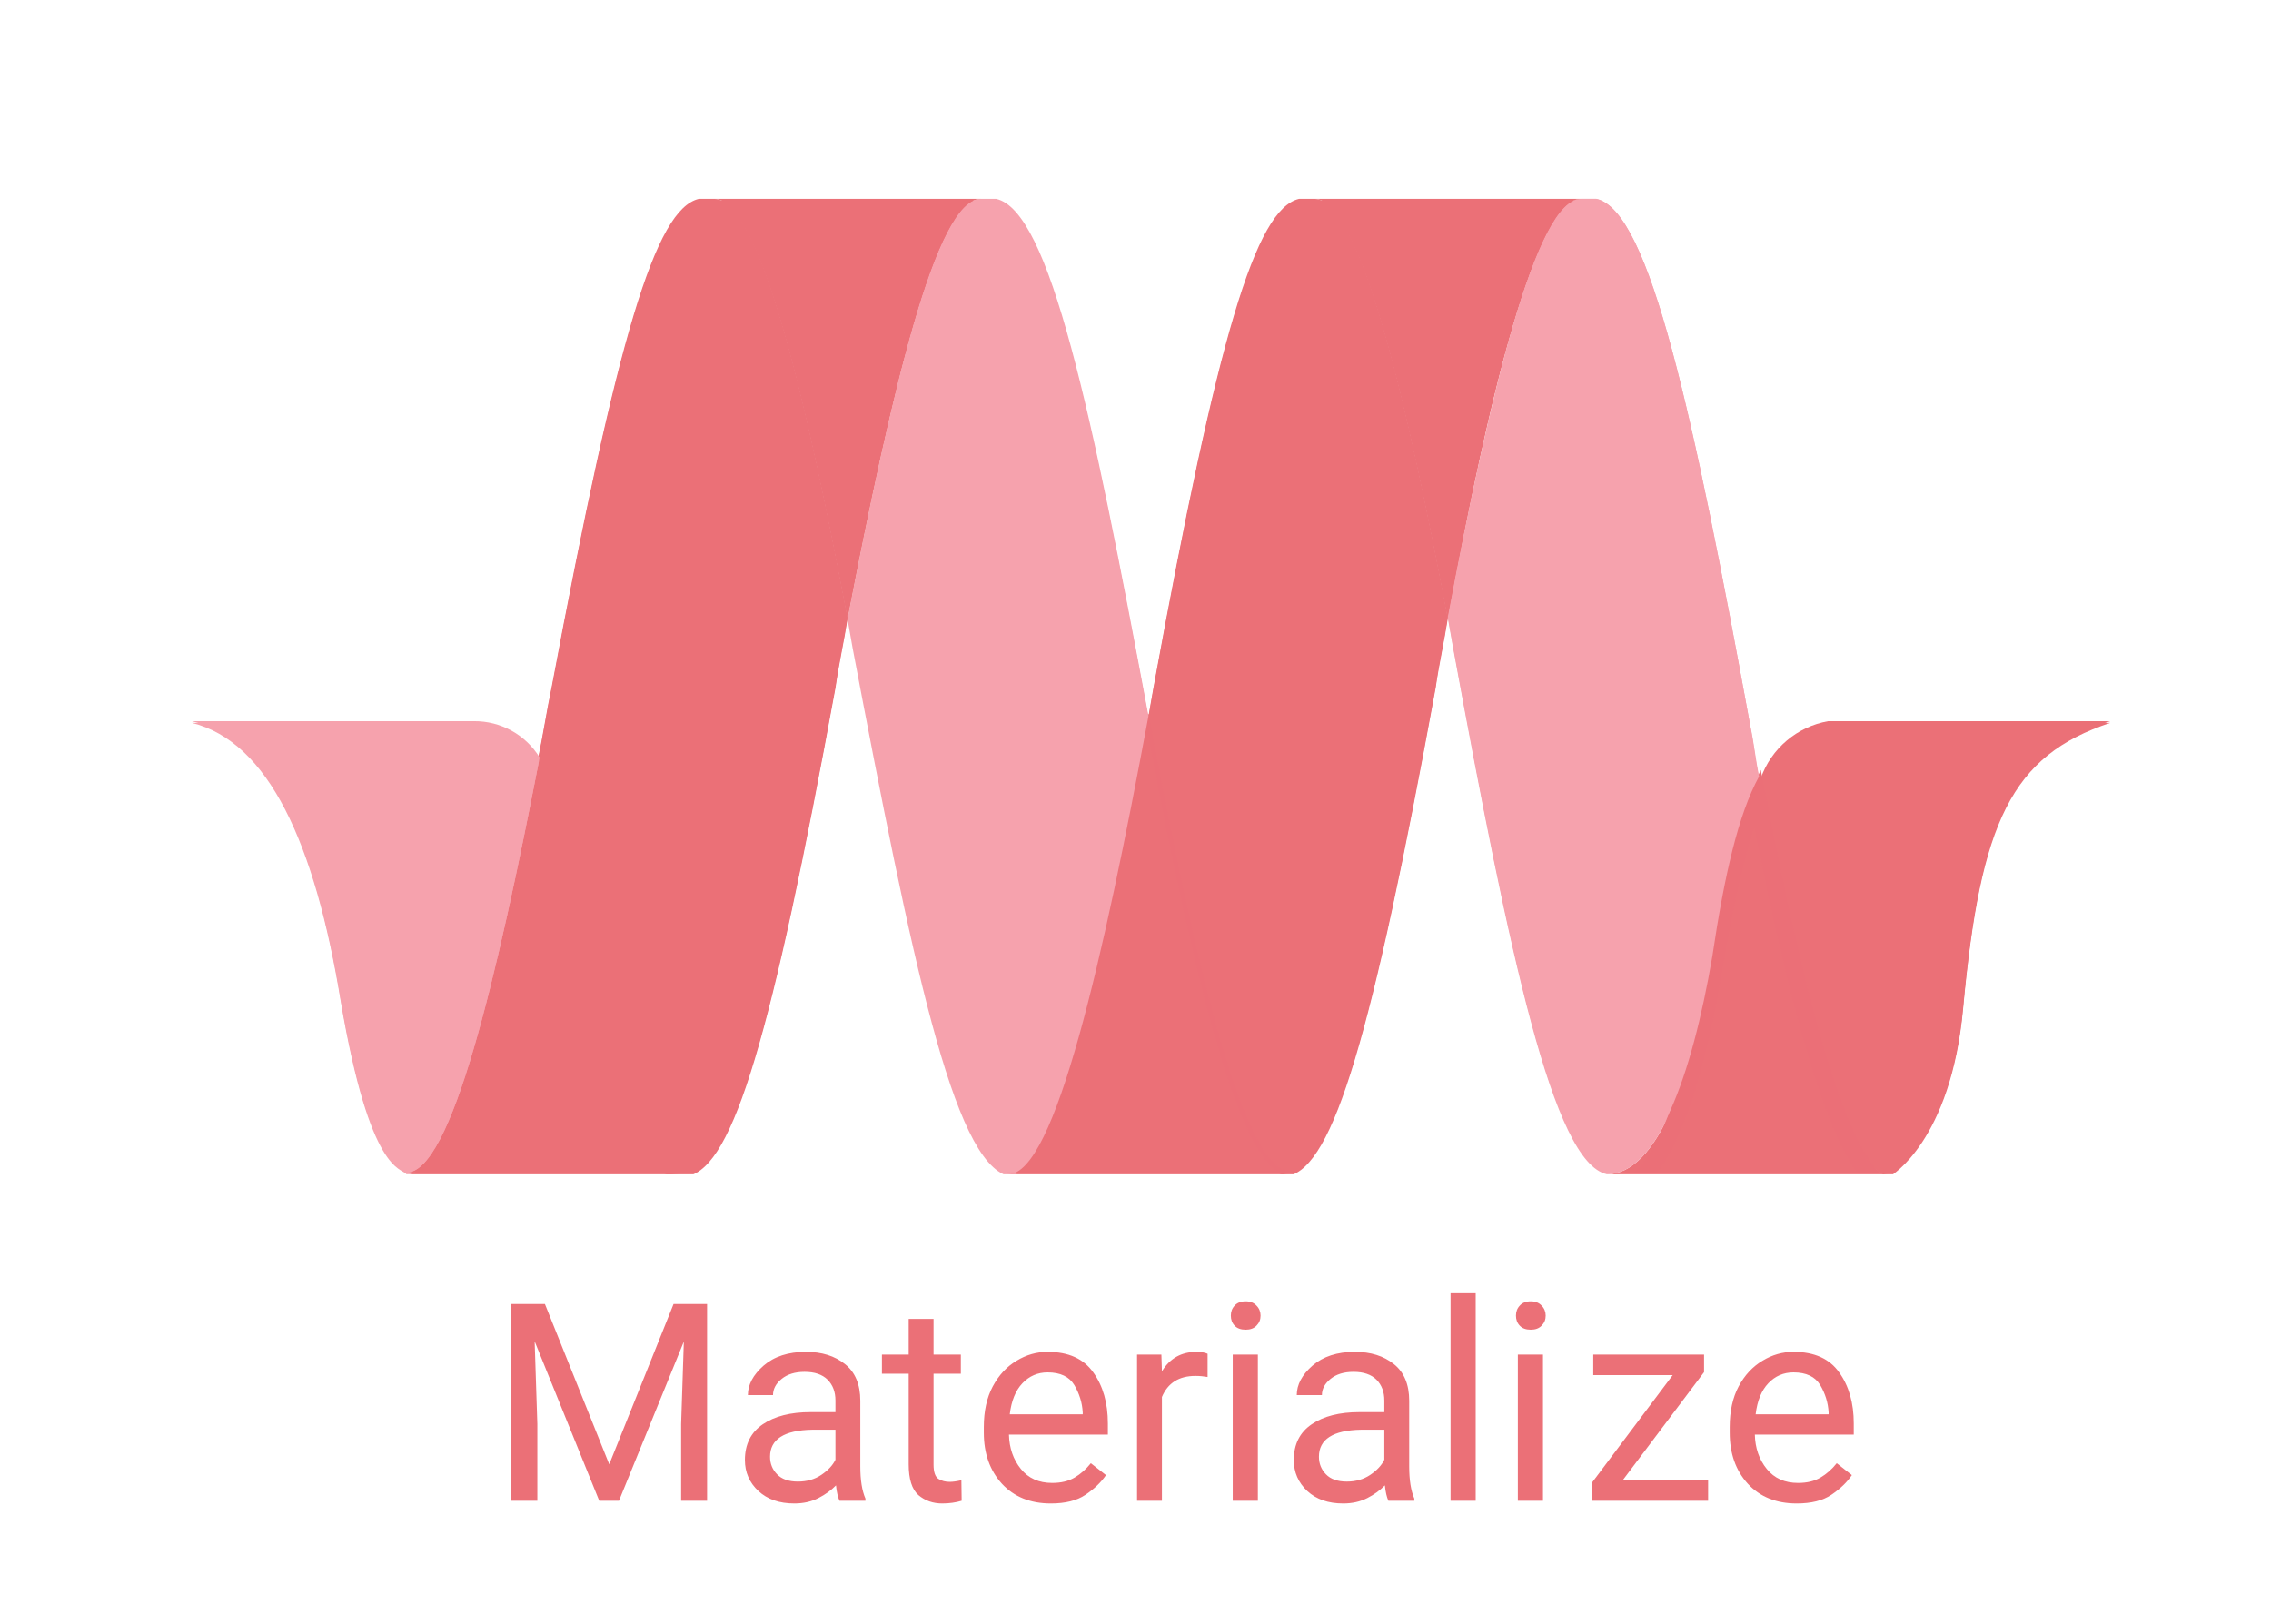
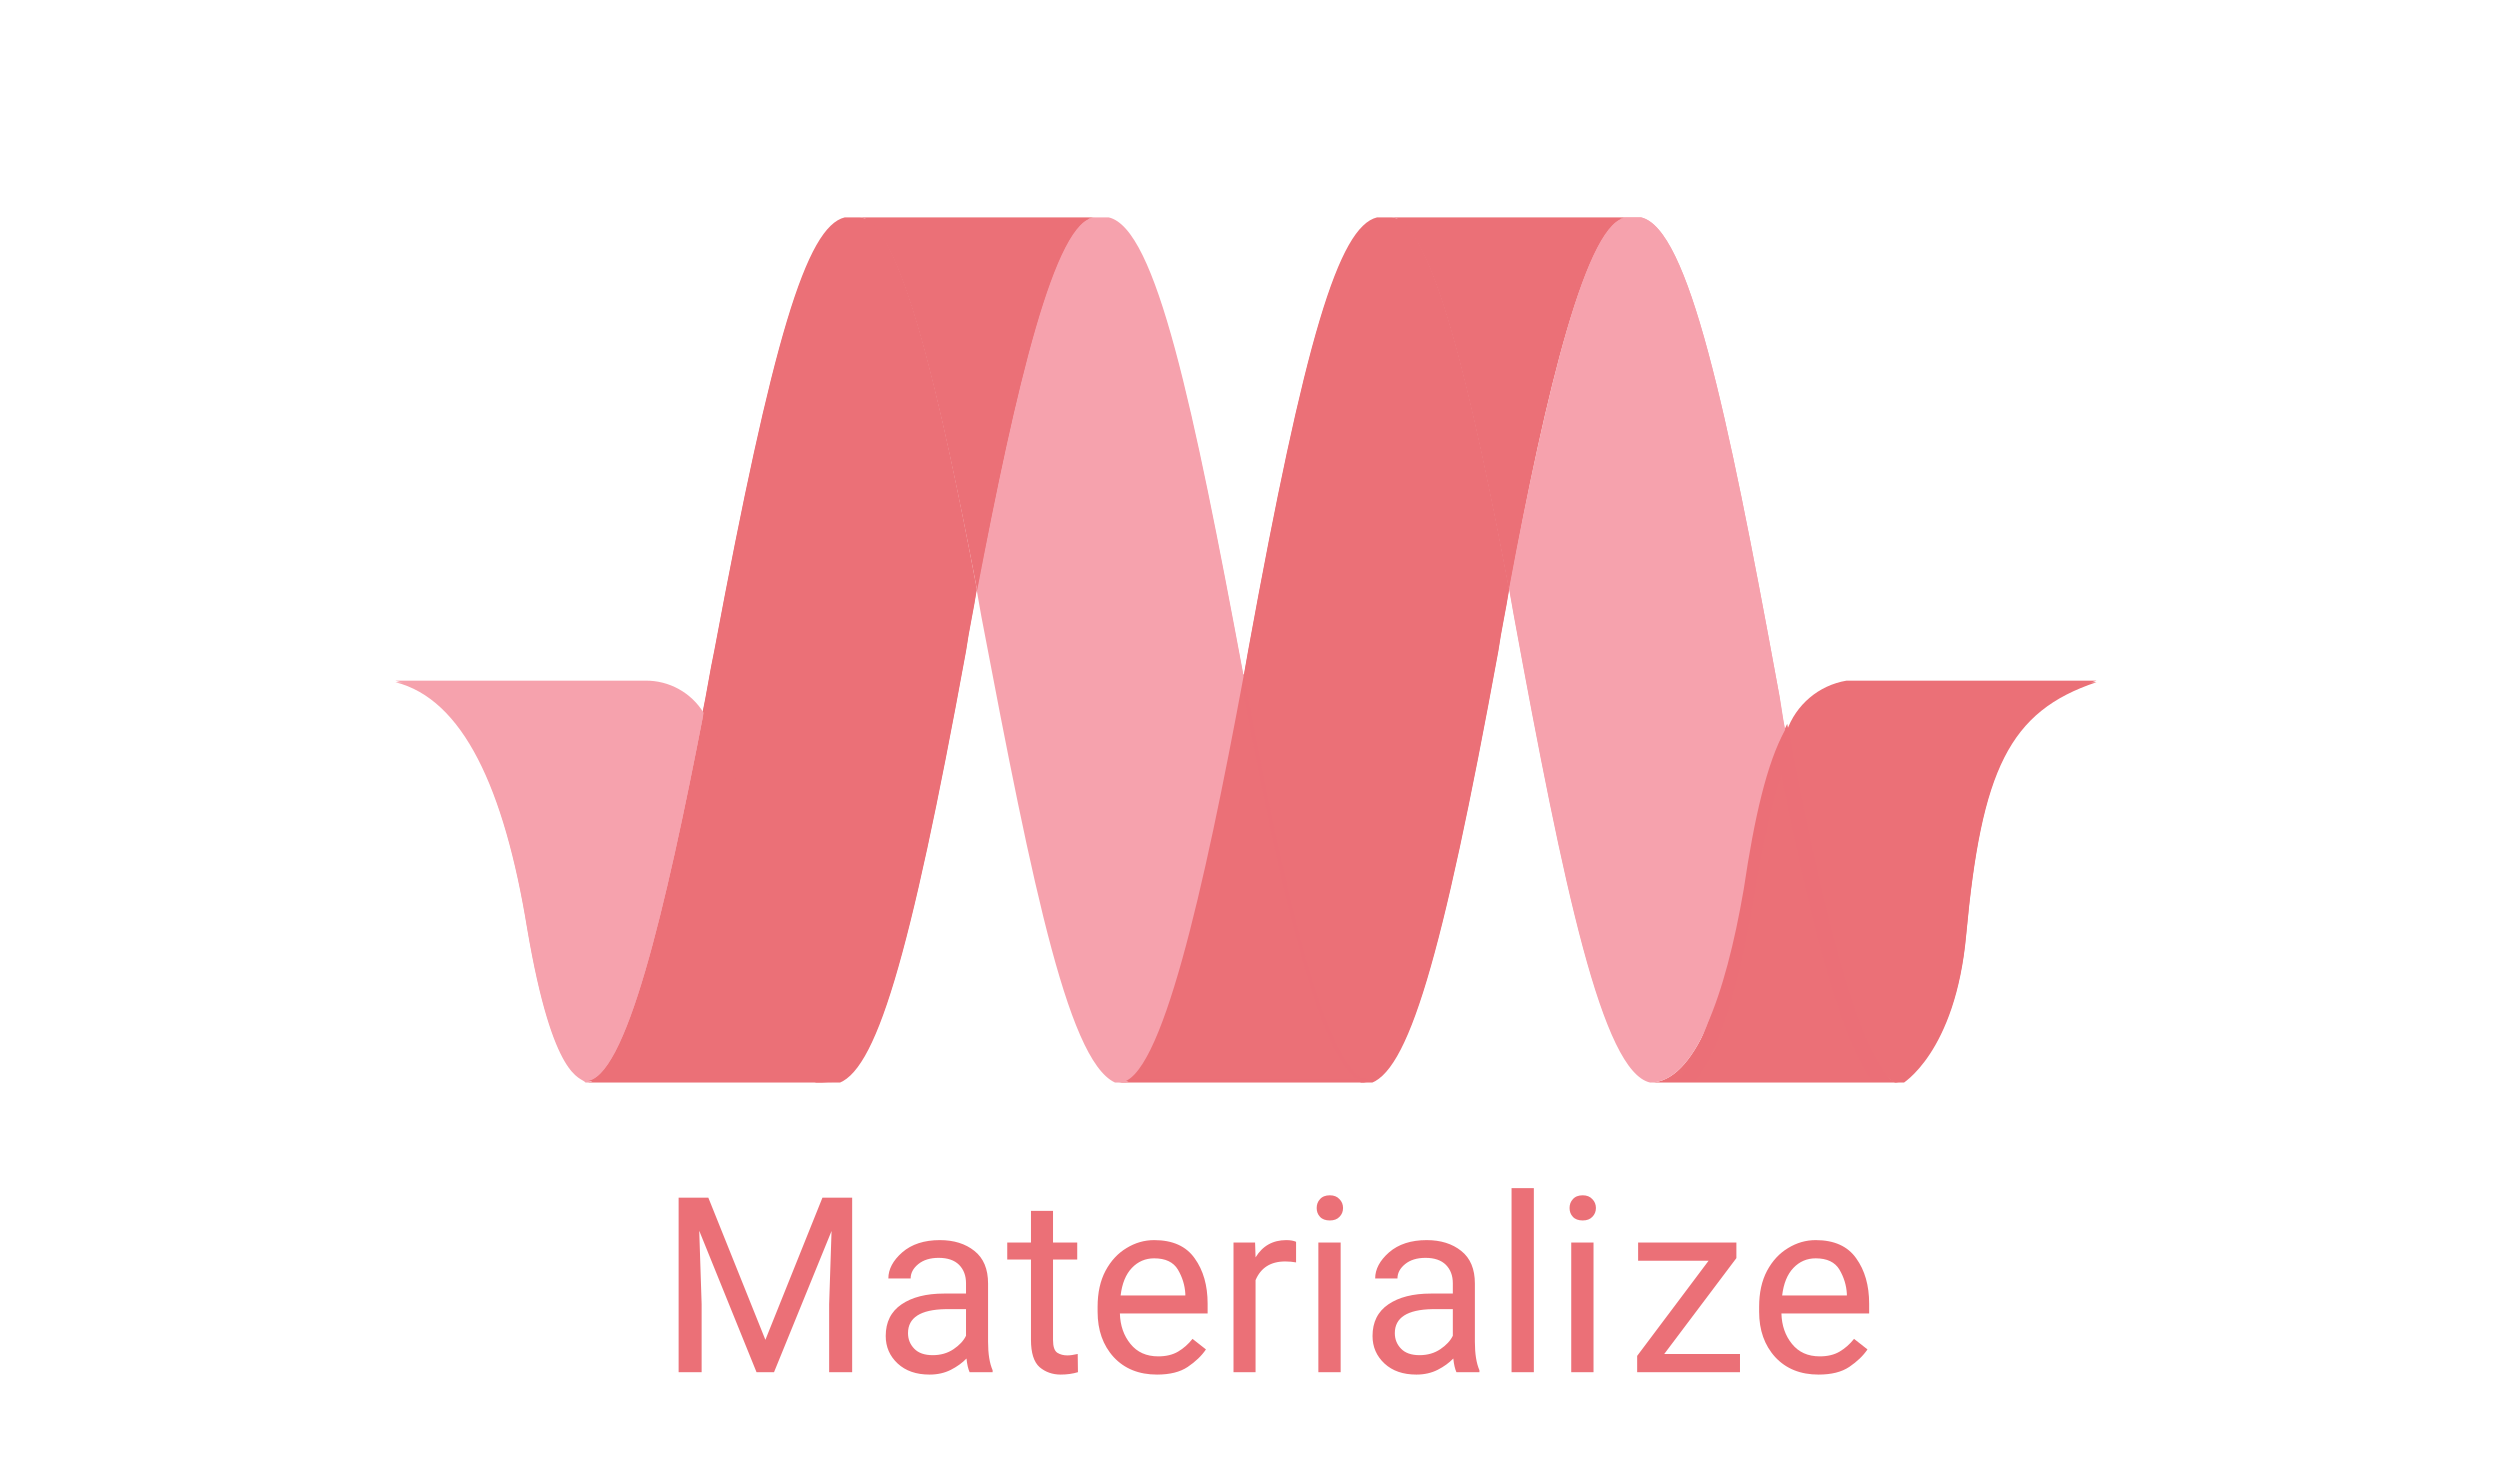
- <svg xmlns="http://www.w3.org/2000/svg" id="Layer_1" data-name="Layer 1" viewBox="0 0 131.3 93.9">
+ <svg xmlns="http://www.w3.org/2000/svg" id="Layer_1" data-name="Layer 1" viewBox="0 0 162.97 96.57">
  <defs>
    <clipPath id="clip-path">
-       <rect x="-363.4" y="11.5" width="912.6" height="56.4" style="fill:none" />
+       <rect x="-348.73" y="14.17" width="912.6" height="56.4" style="fill:none" />
    </clipPath>
    <clipPath id="clip-path-2">
-       <rect x="-363.4" y="11.4" width="912.6" height="56.4" style="fill:none" />
+       <rect x="-348.73" y="14.07" width="912.6" height="56.4" style="fill:none" />
    </clipPath>
  </defs>
  <g style="clip-path:url(#clip-path)">
    <g id="_Group_" data-name=" Group ">
-       <path d="M105.7,41.8H122c-5.7,1.9-7.5,5.7-8.5,16.5-.7,7.7-4.2,9.7-4.2,9.7-2.6,0-5.2-11.1-7.5-22.9A5.06,5.06,0,0,1,105.7,41.8Z" style="fill:#eb7077" />
-       <path d="M109.2,67.9H92.9c2.9,0,4.9-5.5,6.1-12.5.8-4.7,1.6-8.1,2.7-10.4C104,56.8,106.6,67.9,109.2,67.9Z" style="fill:#eb7077" />
-       <path d="M101.7,45c-1.2,2.2-2,5.7-2.7,10.4-1.2,7-3.2,12.5-6.1,12.5-3.1-.7-5.6-12.5-8.9-30.5-.1-.6-.2-1.1-.3-1.7,2.5-13,5.1-24.2,7.7-24.2h.9c3.1.7,5.6,12.5,8.9,30.5C101.4,43.1,101.5,44,101.7,45Z" style="fill:#f6a2ad" />
-       <path d="M76,11.6H91.4c-2.6,0-5.3,11.2-7.7,24.2C81.4,23.6,78.7,11.6,76,11.6Z" style="fill:#eb7077" />
-       <path d="M83.7,35.8c-.2,1.3-.5,2.6-.7,4C79.3,60,77.1,67.4,74.5,68c-2.9,0-5.7-13.1-8-25.9,0-.2-.1-.4-.1-.6.1-.6.2-1.1.3-1.7,3.7-20.3,5.9-27.6,8.4-28.2H76C78.7,11.6,81.4,23.6,83.7,35.8Z" style="fill:#eb7077" />
-       <path d="M74.5,67.9H58.2c2.8,0,5.6-12.5,8.1-26.5,0,.2.1.4.1.6C68.8,54.9,71.7,67.9,74.5,67.9Z" style="fill:#eb7077" />
-       <path d="M66.4,41.5C63.8,55.5,61,68,58.3,68c-3.2-.8-5.6-12.6-9-30.5-.1-.6-.2-1.1-.3-1.7,2.5-13,5.1-24.2,7.7-24.2h.9C60.7,12.3,63.1,23.9,66.4,41.5Z" style="fill:#f6a2ad" />
-       <path d="M41.3,11.6H56.7c-2.6,0-5.2,11.2-7.7,24.2C46.7,23.6,44,11.6,41.3,11.6Z" style="fill:#eb7077" />
-       <path d="M49,35.8c-.2,1.3-.5,2.6-.7,4C44.6,60,42.4,67.4,39.8,68c-2.9,0-1.8-.5-3.6-8.6S33,46.5,31.1,44c.3-1.4.5-2.8.8-4.2,3.8-20.3,6-27.6,8.5-28.2h.9C44,11.6,46.7,23.6,49,35.8Z" style="fill:#eb7077" />
-       <path d="M39.8,67.9H23.5c2.6,0,5.2-11.1,7.7-24,1.8,2.5,3.2,7.3,5.1,15.4S36.9,67.9,39.8,67.9Z" style="fill:#eb7077" />
-       <path d="M31.2,43.9c-2.5,12.9-5.1,24-7.7,24-.3-.4-2.1,0-3.8-10-1.5-9.2-4.2-15-8.6-16.1H27.4A4.9,4.9,0,0,1,31.2,43.9Z" style="fill:#f6a2ad" />
+       <path d="M120.37,44.47h16.3c-5.7,1.9-7.5,5.7-8.5,16.5-.7,7.7-4.2,9.7-4.2,9.7-2.6,0-5.2-11.1-7.5-22.9A5,5,0,0,1,120.37,44.47Z" style="fill:#eb7077" />
+       <path d="M123.87,70.57h-16.3c2.9,0,4.9-5.5,6.1-12.5.8-4.7,1.6-8.1,2.7-10.4C118.67,59.47,121.27,70.57,123.87,70.57Z" style="fill:#eb7077" />
+       <path d="M116.37,47.67c-1.2,2.2-2,5.7-2.7,10.4-1.2,7-3.2,12.5-6.1,12.5-3.1-.7-5.6-12.5-8.9-30.5-.1-.6-.2-1.1-.3-1.7,2.5-13,5.1-24.2,7.7-24.2h.9c3.1.7,5.6,12.5,8.9,30.5C116.07,45.77,116.17,46.67,116.37,47.67Z" style="fill:#f6a2ad" />
+       <path d="M90.67,14.27h15.4c-2.6,0-5.3,11.2-7.7,24.2C96.07,26.27,93.37,14.27,90.67,14.27Z" style="fill:#eb7077" />
+       <path d="M98.37,38.47c-.2,1.3-.5,2.6-.7,4-3.7,20.2-5.9,27.6-8.5,28.2-2.9,0-5.7-13.1-8-25.9,0-.2-.1-.4-.1-.6.1-.6.2-1.1.3-1.7,3.7-20.3,5.9-27.6,8.4-28.2h.9C93.37,14.27,96.07,26.27,98.37,38.47Z" style="fill:#eb7077" />
+       <path d="M89.17,70.57H72.87c2.8,0,5.6-12.5,8.1-26.5,0,.2.1.4.1.6C83.47,57.57,86.37,70.57,89.17,70.57Z" style="fill:#eb7077" />
+       <path d="M81.07,44.17c-2.6,14-5.4,26.5-8.1,26.5-3.2-.8-5.6-12.6-9-30.5-.1-.6-.2-1.1-.3-1.7,2.5-13,5.1-24.2,7.7-24.2h.9C75.37,15,77.77,26.57,81.07,44.17Z" style="fill:#f6a2ad" />
+       <path d="M56,14.27h15.4c-2.6,0-5.2,11.2-7.7,24.2C61.37,26.27,58.67,14.27,56,14.27Z" style="fill:#eb7077" />
+       <path d="M63.67,38.47c-.2,1.3-.5,2.6-.7,4-3.7,20.2-5.9,27.6-8.5,28.2-2.9,0-1.8-.5-3.6-8.6s-3.2-12.9-5.1-15.4c.3-1.4.5-2.8.8-4.2,3.8-20.3,6-27.6,8.5-28.2H56C58.67,14.27,61.37,26.27,63.67,38.47Z" style="fill:#eb7077" />
+       <path d="M54.47,70.57H38.17c2.6,0,5.2-11.1,7.7-24,1.8,2.5,3.2,7.3,5.1,15.4S51.57,70.57,54.47,70.57Z" style="fill:#eb7077" />
+       <path d="M45.87,46.57c-2.5,12.9-5.1,24-7.7,24-.3-.4-2.1,0-3.8-10-1.5-9.2-4.2-15-8.6-16.1h16.3A4.89,4.89,0,0,1,45.87,46.57Z" style="fill:#f6a2ad" />
    </g>
  </g>
  <g style="clip-path:url(#clip-path-2)">
    <g id="_Group_2" data-name=" Group 2">
-       <path d="M105.7,41.7H122c-5.7,1.9-7.5,5.7-8.5,16.5-.7,7.7-4.2,9.7-4.2,9.7-2.6,0-5.2-11.1-7.5-22.9A5.06,5.06,0,0,1,105.7,41.7Z" style="fill:#eb7077" />
-       <path d="M109.6,68.7H93.3c2.5.3,4.5-5.2,5.7-12.2.8-4.7,1.5-8.1,2.6-10.4C103.9,57.9,106.6,69,109.6,68.7Z" style="fill:#eb7077;stroke:#eb6f77;stroke-miterlimit:10" />
-       <path d="M101.7,44.9c-1.2,2.2-2,5.7-2.7,10.4-1.2,7-3.2,12.5-6.1,12.5-3.1-.7-5.6-12.5-8.9-30.5-.1-.6-.2-1.1-.3-1.7,2.5-12.9,5.1-24.1,7.7-24.1h.9c3.1.7,5.6,12.5,8.9,30.5C101.4,42.9,101.5,43.9,101.7,44.9Z" style="fill:#f6a2ad" />
-       <path d="M76,11.5H91.4c-2.6,0-5.3,11.2-7.7,24.2C81.4,23.5,78.7,11.5,76,11.5Z" style="fill:#eb7077" />
-       <path d="M83.7,35.7c-.2,1.3-.5,2.6-.7,4-3.7,20.2-5.9,27.6-8.5,28.2-2.9,0-5.7-13.1-8-25.9,0-.2-.1-.4-.1-.6.1-.6.2-1.1.3-1.7,3.7-20.3,5.9-27.6,8.4-28.2H76C78.7,11.5,81.4,23.5,83.7,35.7Z" style="fill:#eb7077" />
-       <path d="M74.5,67.8H58.2c2.8,0,5.6-12.5,8.1-26.5,0,.2.1.4.1.6C68.8,54.8,71.7,67.8,74.5,67.8Z" style="fill:#eb7077;stroke:#eb6f77;stroke-miterlimit:10;stroke-width:0.25px" />
-       <path d="M66.4,41.4c-2.6,14-5.4,26.5-8.1,26.5-3.1-.7-5.6-12.5-8.9-30.5-.1-.6-.2-1.1-.3-1.7,2.4-13,5-24.2,7.6-24.2h.9C60.7,12.2,63.1,23.7,66.4,41.4Z" style="fill:#f6a2ad" />
-       <path d="M41.3,11.5H56.7c-2.6,0-5.2,11.2-7.7,24.2C46.7,23.5,44,11.5,41.3,11.5Z" style="fill:#eb7077" />
-       <path d="M49,35.7c-.2,1.3-.5,2.6-.7,4-3.7,20.2-5.9,27.6-8.5,28.2-2.9,0-1.8-.5-3.6-8.6S33,46.4,31.1,43.9c.3-1.4.5-2.8.8-4.2,3.8-20.3,6-27.6,8.5-28.2h.9C44,11.5,46.7,23.5,49,35.7Z" style="fill:#eb7077" />
-       <path d="M39.8,67.8H23.5c2.6,0,5.2-11.1,7.7-24,1.8,2.5,3.2,7.3,5.1,15.4S36.9,67.8,39.8,67.8Z" style="fill:#eb7077" />
-       <path d="M31.2,43.8c-2.5,12.9-5.1,24-7.7,24-.3-.4-2.1,0-3.8-10-1.5-9.2-4.2-15-8.6-16.1H27.4A4.41,4.41,0,0,1,31.2,43.8Z" style="fill:#f6a2ad" />
+       <path d="M120.37,44.37h16.3c-5.7,1.9-7.5,5.7-8.5,16.5-.7,7.7-4.2,9.7-4.2,9.7-2.6,0-5.2-11.1-7.5-22.9A5,5,0,0,1,120.37,44.37Z" style="fill:#eb7077" />
+       <path d="M124.27,71.37H108c2.5.3,4.5-5.2,5.7-12.2.8-4.7,1.5-8.1,2.6-10.4C118.57,60.57,121.27,71.67,124.27,71.37Z" style="fill:#eb7077;stroke:#eb6f77;stroke-miterlimit:10" />
+       <path d="M116.37,47.57c-1.2,2.2-2,5.7-2.7,10.4-1.2,7-3.2,12.5-6.1,12.5-3.1-.7-5.6-12.5-8.9-30.5-.1-.6-.2-1.1-.3-1.7,2.5-12.9,5.1-24.1,7.7-24.1h.9c3.1.7,5.6,12.5,8.9,30.5C116.07,45.57,116.17,46.57,116.37,47.57Z" style="fill:#f6a2ad" />
+       <path d="M90.67,14.17h15.4c-2.6,0-5.3,11.2-7.7,24.2C96.07,26.17,93.37,14.17,90.67,14.17Z" style="fill:#eb7077" />
+       <path d="M98.37,38.37c-.2,1.3-.5,2.6-.7,4-3.7,20.2-5.9,27.6-8.5,28.2-2.9,0-5.7-13.1-8-25.9,0-.2-.1-.4-.1-.6.1-.6.2-1.1.3-1.7,3.7-20.3,5.9-27.6,8.4-28.2h.9C93.37,14.17,96.07,26.17,98.37,38.37Z" style="fill:#eb7077" />
+       <path d="M89.17,70.47H72.87c2.8,0,5.6-12.5,8.1-26.5,0,.2.1.4.1.6C83.47,57.47,86.37,70.47,89.17,70.47Z" style="fill:#eb7077;stroke:#eb6f77;stroke-miterlimit:10;stroke-width:0.25px" />
+       <path d="M81.07,44.07c-2.6,14-5.4,26.5-8.1,26.5-3.1-.7-5.6-12.5-8.9-30.5-.1-.6-.2-1.1-.3-1.7,2.4-13,5-24.2,7.6-24.2h.9C75.37,14.87,77.77,26.37,81.07,44.07Z" style="fill:#f6a2ad" />
+       <path d="M56,14.17h15.4c-2.6,0-5.2,11.2-7.7,24.2C61.37,26.17,58.67,14.17,56,14.17Z" style="fill:#eb7077" />
+       <path d="M63.67,38.37c-.2,1.3-.5,2.6-.7,4-3.7,20.2-5.9,27.6-8.5,28.2-2.9,0-1.8-.5-3.6-8.6s-3.2-12.9-5.1-15.4c.3-1.4.5-2.8.8-4.2,3.8-20.3,6-27.6,8.5-28.2H56C58.67,14.17,61.37,26.17,63.67,38.37Z" style="fill:#eb7077" />
+       <path d="M54.47,70.47H38.17c2.6,0,5.2-11.1,7.7-24,1.8,2.5,3.2,7.3,5.1,15.4S51.57,70.47,54.47,70.47Z" style="fill:#eb7077" />
+       <path d="M45.87,46.47c-2.5,12.9-5.1,24-7.7,24-.3-.4-2.1,0-3.8-10-1.5-9.2-4.2-15-8.6-16.1h16.3A4.4,4.4,0,0,1,45.87,46.47Z" style="fill:#f6a2ad" />
    </g>
  </g>
-   <text transform="translate(28.24 86.78)" style="isolation:isolate;font-size:16px;fill:#eb7077;font-family:Roboto-Medium, Roboto">Materiali</text>
-   <text transform="translate(91.35 86.78)" style="isolation:isolate;font-size:16px;fill:#eb7077;font-family:Roboto-Medium, Roboto">z</text>
-   <text transform="translate(99.27 86.78)" style="isolation:isolate;font-size:16px;fill:#eb7077;font-family:Roboto-Medium, Roboto">e</text>
+   <text transform="translate(42.91 89.45)" style="isolation:isolate;font-size:16px;fill:#eb7077;font-family:Roboto-Medium, Roboto">Materiali</text>
+   <text transform="translate(106.02 89.45)" style="isolation:isolate;font-size:16px;fill:#eb7077;font-family:Roboto-Medium, Roboto">z</text>
+   <text transform="translate(113.94 89.45)" style="isolation:isolate;font-size:16px;fill:#eb7077;font-family:Roboto-Medium, Roboto">e</text>
</svg>
